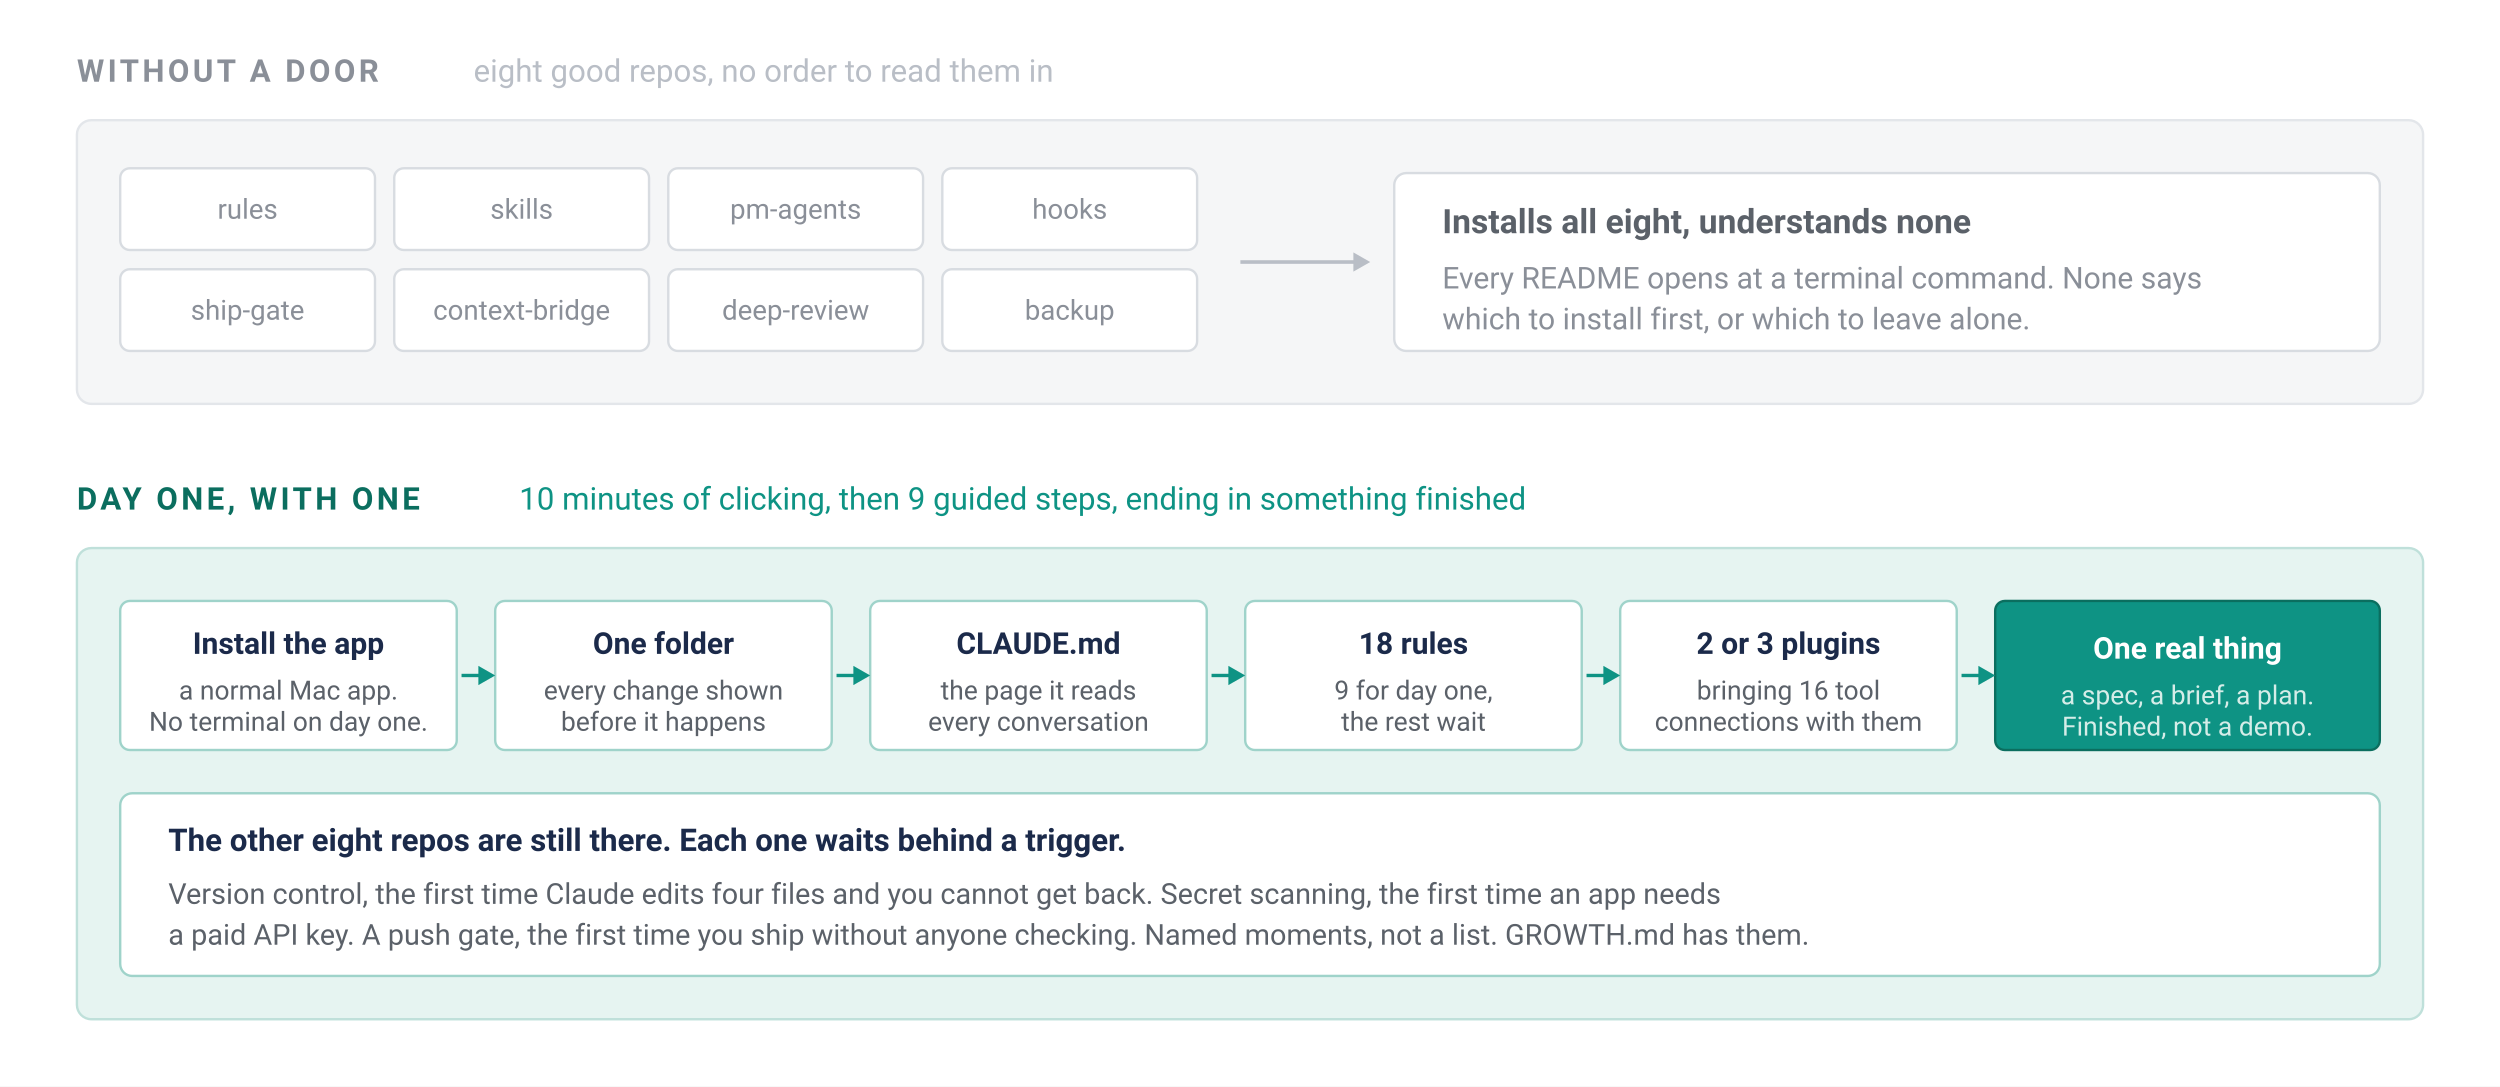
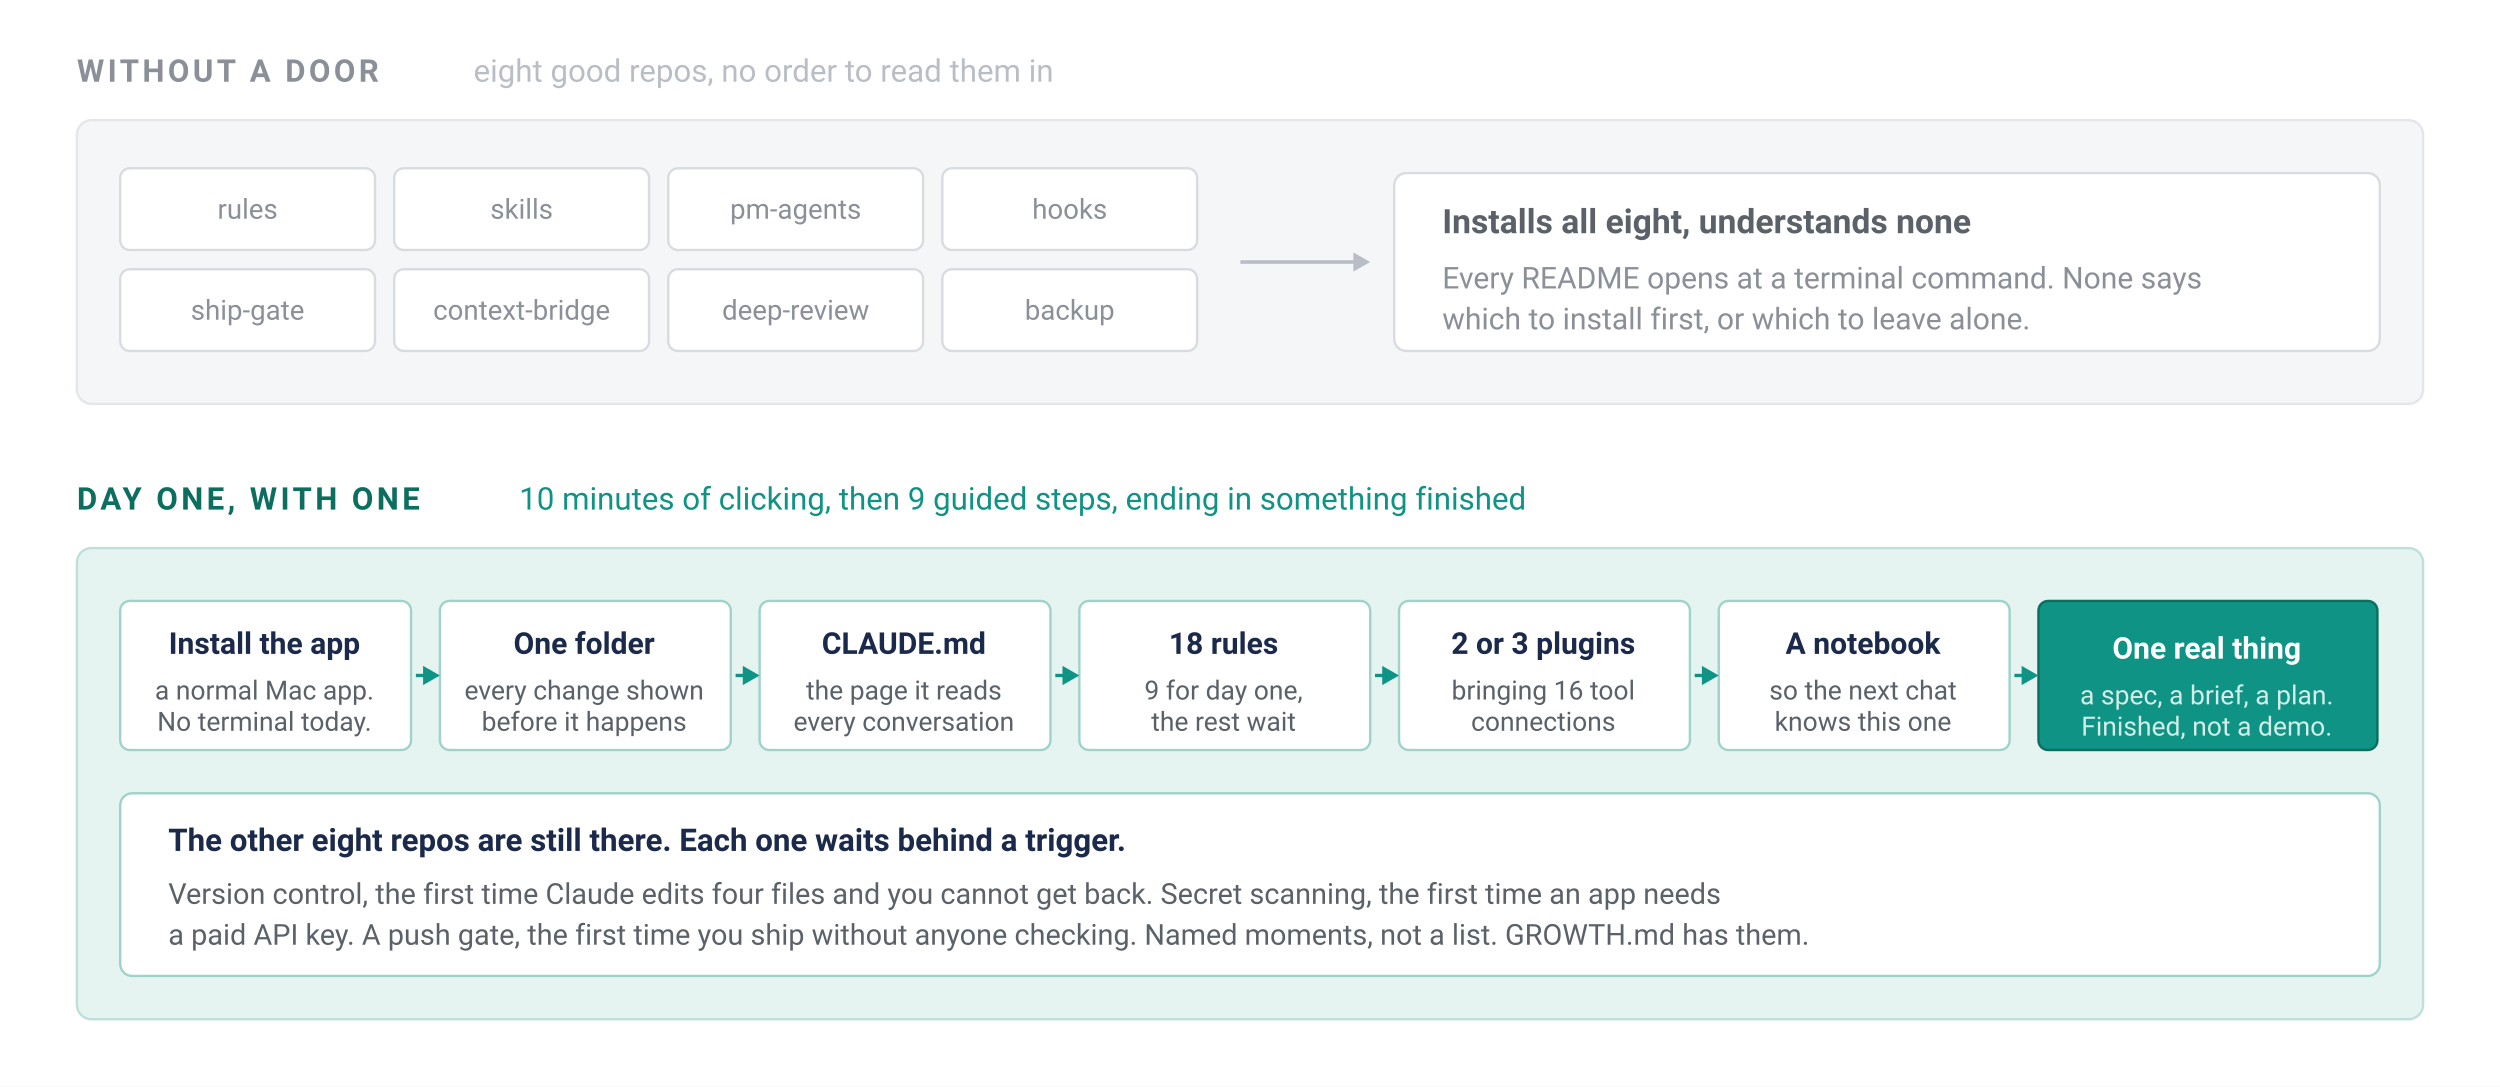
- <svg xmlns="http://www.w3.org/2000/svg" viewBox="0 0 1040 452" width="1040" height="452" role="img" aria-label="Without a front door, a newcomer meets eight separate Claude Code repos with no order and no starting point, installs all eight, understands none of them, and stops trusting the setup. With this kit, day one is ten minutes of clicking to install the Claude desktop app and pick one project folder where every change is shown before it happens, then nine guided steps in which Claude sets itself up: a CLAUDE.md, eighteen rules, two or three plugins bringing sixteen tool connections, and one real piece of work finished. Everything else stays locked behind a trigger, a specific moment that tells you when to add it, described in GROWTH.md.">
+ <svg xmlns="http://www.w3.org/2000/svg" viewBox="0 0 1040 452" width="1040" height="452" role="img" aria-label="Without a front door, a newcomer meets eight separate Claude Code repos with no order and no starting point, installs all eight, understands none of them, and stops trusting the setup. With this kit, day one is ten minutes of clicking to install the Claude desktop app and pick one project folder where every change is shown before it happens, then nine guided steps in which Claude sets itself up: a CLAUDE.md, eighteen rules, two or three plugins bringing sixteen tool connections, a notebook that carries what you agreed into the next conversation, and one real piece of work finished. Everything else stays locked behind a trigger, a specific moment that tells you when to add it, described in GROWTH.md.">
  <rect width="1040" height="452" fill="#FFFFFF" />
  <g font-family="-apple-system, BlinkMacSystemFont, 'Segoe UI', Roboto, Helvetica, Arial, sans-serif">
    <text x="32" y="34" font-size="13" font-weight="700" fill="#8A8F98" letter-spacing="1.4">WITHOUT A DOOR</text>
    <text x="197" y="34" font-size="13" fill="#B9BEC6">eight good repos, no order to read them in</text>
    <rect x="32" y="50" width="976" height="118" rx="6" fill="#F5F6F7" stroke="#E3E6EA" />
    <g font-size="11.5" fill="#8A8F98" text-anchor="middle">
      <rect x="50" y="70" width="106" height="34" rx="4" fill="#FFFFFF" stroke="#D8DCE1" />
      <text x="103" y="91">rules</text>
      <rect x="164" y="70" width="106" height="34" rx="4" fill="#FFFFFF" stroke="#D8DCE1" />
      <text x="217" y="91">skills</text>
      <rect x="278" y="70" width="106" height="34" rx="4" fill="#FFFFFF" stroke="#D8DCE1" />
      <text x="331" y="91">pm-agents</text>
      <rect x="392" y="70" width="106" height="34" rx="4" fill="#FFFFFF" stroke="#D8DCE1" />
      <text x="445" y="91">hooks</text>
      <rect x="50" y="112" width="106" height="34" rx="4" fill="#FFFFFF" stroke="#D8DCE1" />
      <text x="103" y="133">ship-gate</text>
      <rect x="164" y="112" width="106" height="34" rx="4" fill="#FFFFFF" stroke="#D8DCE1" />
      <text x="217" y="133">context-bridge</text>
      <rect x="278" y="112" width="106" height="34" rx="4" fill="#FFFFFF" stroke="#D8DCE1" />
      <text x="331" y="133">deep-review</text>
      <rect x="392" y="112" width="106" height="34" rx="4" fill="#FFFFFF" stroke="#D8DCE1" />
      <text x="445" y="133">backup</text>
    </g>
    <path d="M516 109 L568 109" stroke="#B9BEC6" stroke-width="1.5" fill="none" />
    <path d="M563 105 L570 109 L563 113 Z" fill="#B9BEC6" />
    <rect x="580" y="72" width="410" height="74" rx="5" fill="#FFFFFF" stroke="#D8DCE1" />
    <text x="600" y="97" font-size="14" font-weight="600" fill="#5B6169">Installs all eight, understands none</text>
    <text x="600" y="120" font-size="12.5" fill="#8A8F98">Every README opens at a terminal command. None says</text>
    <text x="600" y="137" font-size="12.5" fill="#8A8F98">which to install first, or which to leave alone.</text>
    <text x="32" y="212" font-size="13" font-weight="700" fill="#0B6E5F" letter-spacing="1.4">DAY ONE, WITH ONE</text>
    <text x="216" y="212" font-size="13" fill="#0E9384">10 minutes of clicking, then 9 guided steps, ending in something finished</text>
    <rect x="32" y="228" width="976" height="196" rx="6" fill="#E6F4F1" stroke="#BFE0DA" />
    <g text-anchor="middle">
-       <rect x="50" y="250" width="140" height="62" rx="4" fill="#FFFFFF" stroke="#9FD3CA" />
-       <text x="120" y="272" font-size="12.5" font-weight="600" fill="#1B2A4A">Install the app</text>
-       <text x="120" y="291" font-size="11" fill="#5B6169">a normal Mac app.</text>
-       <text x="120" y="304" font-size="11" fill="#5B6169">No terminal on day one.</text>
-       <rect x="206" y="250" width="140" height="62" rx="4" fill="#FFFFFF" stroke="#9FD3CA" />
-       <text x="276" y="272" font-size="12.5" font-weight="600" fill="#1B2A4A">One folder</text>
-       <text x="276" y="291" font-size="11" fill="#5B6169">every change shown</text>
-       <text x="276" y="304" font-size="11" fill="#5B6169">before it happens</text>
-       <rect x="362" y="250" width="140" height="62" rx="4" fill="#FFFFFF" stroke="#9FD3CA" />
-       <text x="432" y="272" font-size="12.5" font-weight="600" fill="#1B2A4A">CLAUDE.md</text>
-       <text x="432" y="291" font-size="11" fill="#5B6169">the page it reads</text>
-       <text x="432" y="304" font-size="11" fill="#5B6169">every conversation</text>
-       <rect x="518" y="250" width="140" height="62" rx="4" fill="#FFFFFF" stroke="#9FD3CA" />
-       <text x="588" y="272" font-size="12.5" font-weight="600" fill="#1B2A4A">18 rules</text>
-       <text x="588" y="291" font-size="11" fill="#5B6169">9 for day one,</text>
-       <text x="588" y="304" font-size="11" fill="#5B6169">the rest wait</text>
-       <rect x="674" y="250" width="140" height="62" rx="4" fill="#FFFFFF" stroke="#9FD3CA" />
-       <text x="744" y="272" font-size="12.5" font-weight="600" fill="#1B2A4A">2 or 3 plugins</text>
-       <text x="744" y="291" font-size="11" fill="#5B6169">bringing 16 tool</text>
-       <text x="744" y="304" font-size="11" fill="#5B6169">connections with them</text>
-       <rect x="830" y="250" width="160" height="62" rx="4" fill="#0E9384" stroke="#0B6E5F" />
-       <text x="910" y="274" font-size="12.5" font-weight="700" fill="#FFFFFF">One real thing</text>
-       <text x="910" y="293" font-size="11" fill="#D5EDE8">a spec, a brief, a plan.</text>
-       <text x="910" y="306" font-size="11" fill="#D5EDE8">Finished, not a demo.</text>
+       <rect x="50" y="250" width="121" height="62" rx="4" fill="#FFFFFF" stroke="#9FD3CA" />
+       <text x="110" y="272" font-size="12.5" font-weight="600" fill="#1B2A4A">Install the app</text>
+       <text x="110" y="291" font-size="11" fill="#5B6169">a normal Mac app.</text>
+       <text x="110" y="304" font-size="11" fill="#5B6169">No terminal today.</text>
+       <rect x="183" y="250" width="121" height="62" rx="4" fill="#FFFFFF" stroke="#9FD3CA" />
+       <text x="243" y="272" font-size="12.5" font-weight="600" fill="#1B2A4A">One folder</text>
+       <text x="243" y="291" font-size="11" fill="#5B6169">every change shown</text>
+       <text x="243" y="304" font-size="11" fill="#5B6169">before it happens</text>
+       <rect x="316" y="250" width="121" height="62" rx="4" fill="#FFFFFF" stroke="#9FD3CA" />
+       <text x="376" y="272" font-size="12.5" font-weight="600" fill="#1B2A4A">CLAUDE.md</text>
+       <text x="376" y="291" font-size="11" fill="#5B6169">the page it reads</text>
+       <text x="376" y="304" font-size="11" fill="#5B6169">every conversation</text>
+       <rect x="449" y="250" width="121" height="62" rx="4" fill="#FFFFFF" stroke="#9FD3CA" />
+       <text x="509" y="272" font-size="12.5" font-weight="600" fill="#1B2A4A">18 rules</text>
+       <text x="509" y="291" font-size="11" fill="#5B6169">9 for day one,</text>
+       <text x="509" y="304" font-size="11" fill="#5B6169">the rest wait</text>
+       <rect x="582" y="250" width="121" height="62" rx="4" fill="#FFFFFF" stroke="#9FD3CA" />
+       <text x="642" y="272" font-size="12.5" font-weight="600" fill="#1B2A4A">2 or 3 plugins</text>
+       <text x="642" y="291" font-size="11" fill="#5B6169">bringing 16 tool</text>
+       <text x="642" y="304" font-size="11" fill="#5B6169">connections</text>
+       <rect x="715" y="250" width="121" height="62" rx="4" fill="#FFFFFF" stroke="#9FD3CA" />
+       <text x="775" y="272" font-size="12.5" font-weight="600" fill="#1B2A4A">A notebook</text>
+       <text x="775" y="291" font-size="11" fill="#5B6169">so the next chat</text>
+       <text x="775" y="304" font-size="11" fill="#5B6169">knows this one</text>
+       <rect x="848" y="250" width="141" height="62" rx="4" fill="#0E9384" stroke="#0B6E5F" />
+       <text x="918" y="274" font-size="12.5" font-weight="700" fill="#FFFFFF">One real thing</text>
+       <text x="918" y="293" font-size="11" fill="#D5EDE8">a spec, a brief, a plan.</text>
+       <text x="918" y="306" font-size="11" fill="#D5EDE8">Finished, not a demo.</text>
    </g>
    <g stroke="#0E9384" stroke-width="1.4" fill="none">
-       <path d="M192 281 L204 281" />
-       <path d="M348 281 L360 281" />
-       <path d="M504 281 L516 281" />
-       <path d="M660 281 L672 281" />
-       <path d="M816 281 L828 281" />
+       <path d="M173 281 L178 281" />
+       <path d="M306 281 L311 281" />
+       <path d="M439 281 L444 281" />
+       <path d="M572 281 L577 281" />
+       <path d="M705 281 L710 281" />
+       <path d="M838 281 L843 281" />
    </g>
    <g fill="#0E9384">
-       <path d="M199 277 L206 281 L199 285 Z" />
-       <path d="M355 277 L362 281 L355 285 Z" />
-       <path d="M511 277 L518 281 L511 285 Z" />
-       <path d="M667 277 L674 281 L667 285 Z" />
-       <path d="M823 277 L830 281 L823 285 Z" />
+       <path d="M176 277 L183 281 L176 285 Z" />
+       <path d="M309 277 L316 281 L309 285 Z" />
+       <path d="M442 277 L449 281 L442 285 Z" />
+       <path d="M575 277 L582 281 L575 285 Z" />
+       <path d="M708 277 L715 281 L708 285 Z" />
+       <path d="M841 277 L848 281 L841 285 Z" />
    </g>
    <rect x="50" y="330" width="940" height="76" rx="5" fill="#FFFFFF" stroke="#9FD3CA" />
    <text x="70" y="354" font-size="13" font-weight="600" fill="#1B2A4A">The other eight repos are still there. Each one waits behind a trigger.</text>
    <text x="70" y="376" font-size="12" fill="#5B6169">Version control, the first time Claude edits four files and you cannot get back. Secret scanning, the first time an app needs</text>
    <text x="70" y="393" font-size="12" fill="#5B6169">a paid API key. A push gate, the first time you ship without anyone checking. Named moments, not a list. GROWTH.md has them.</text>
  </g>
</svg>
